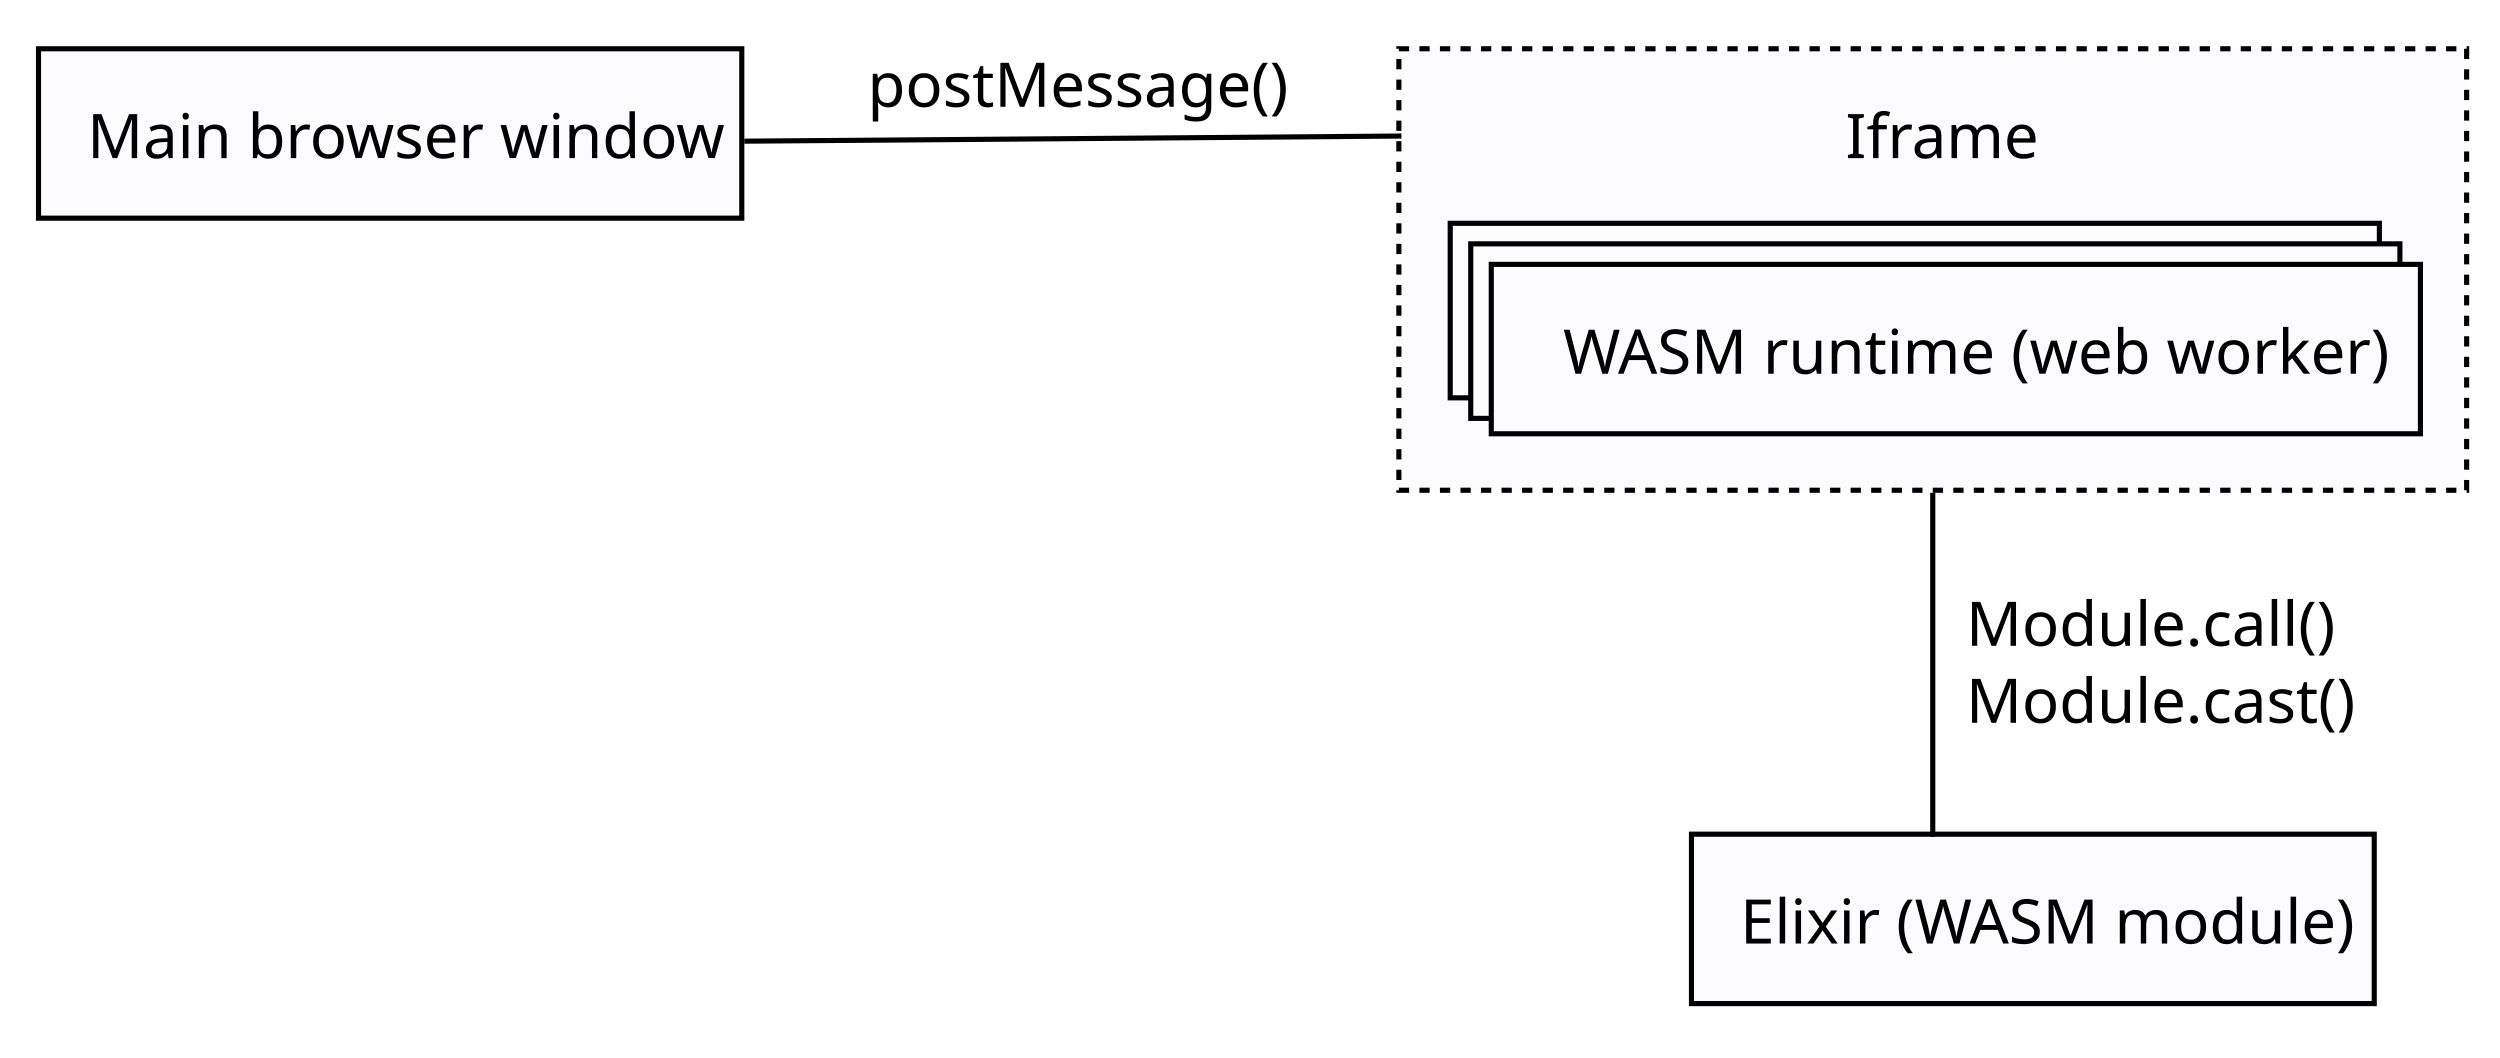
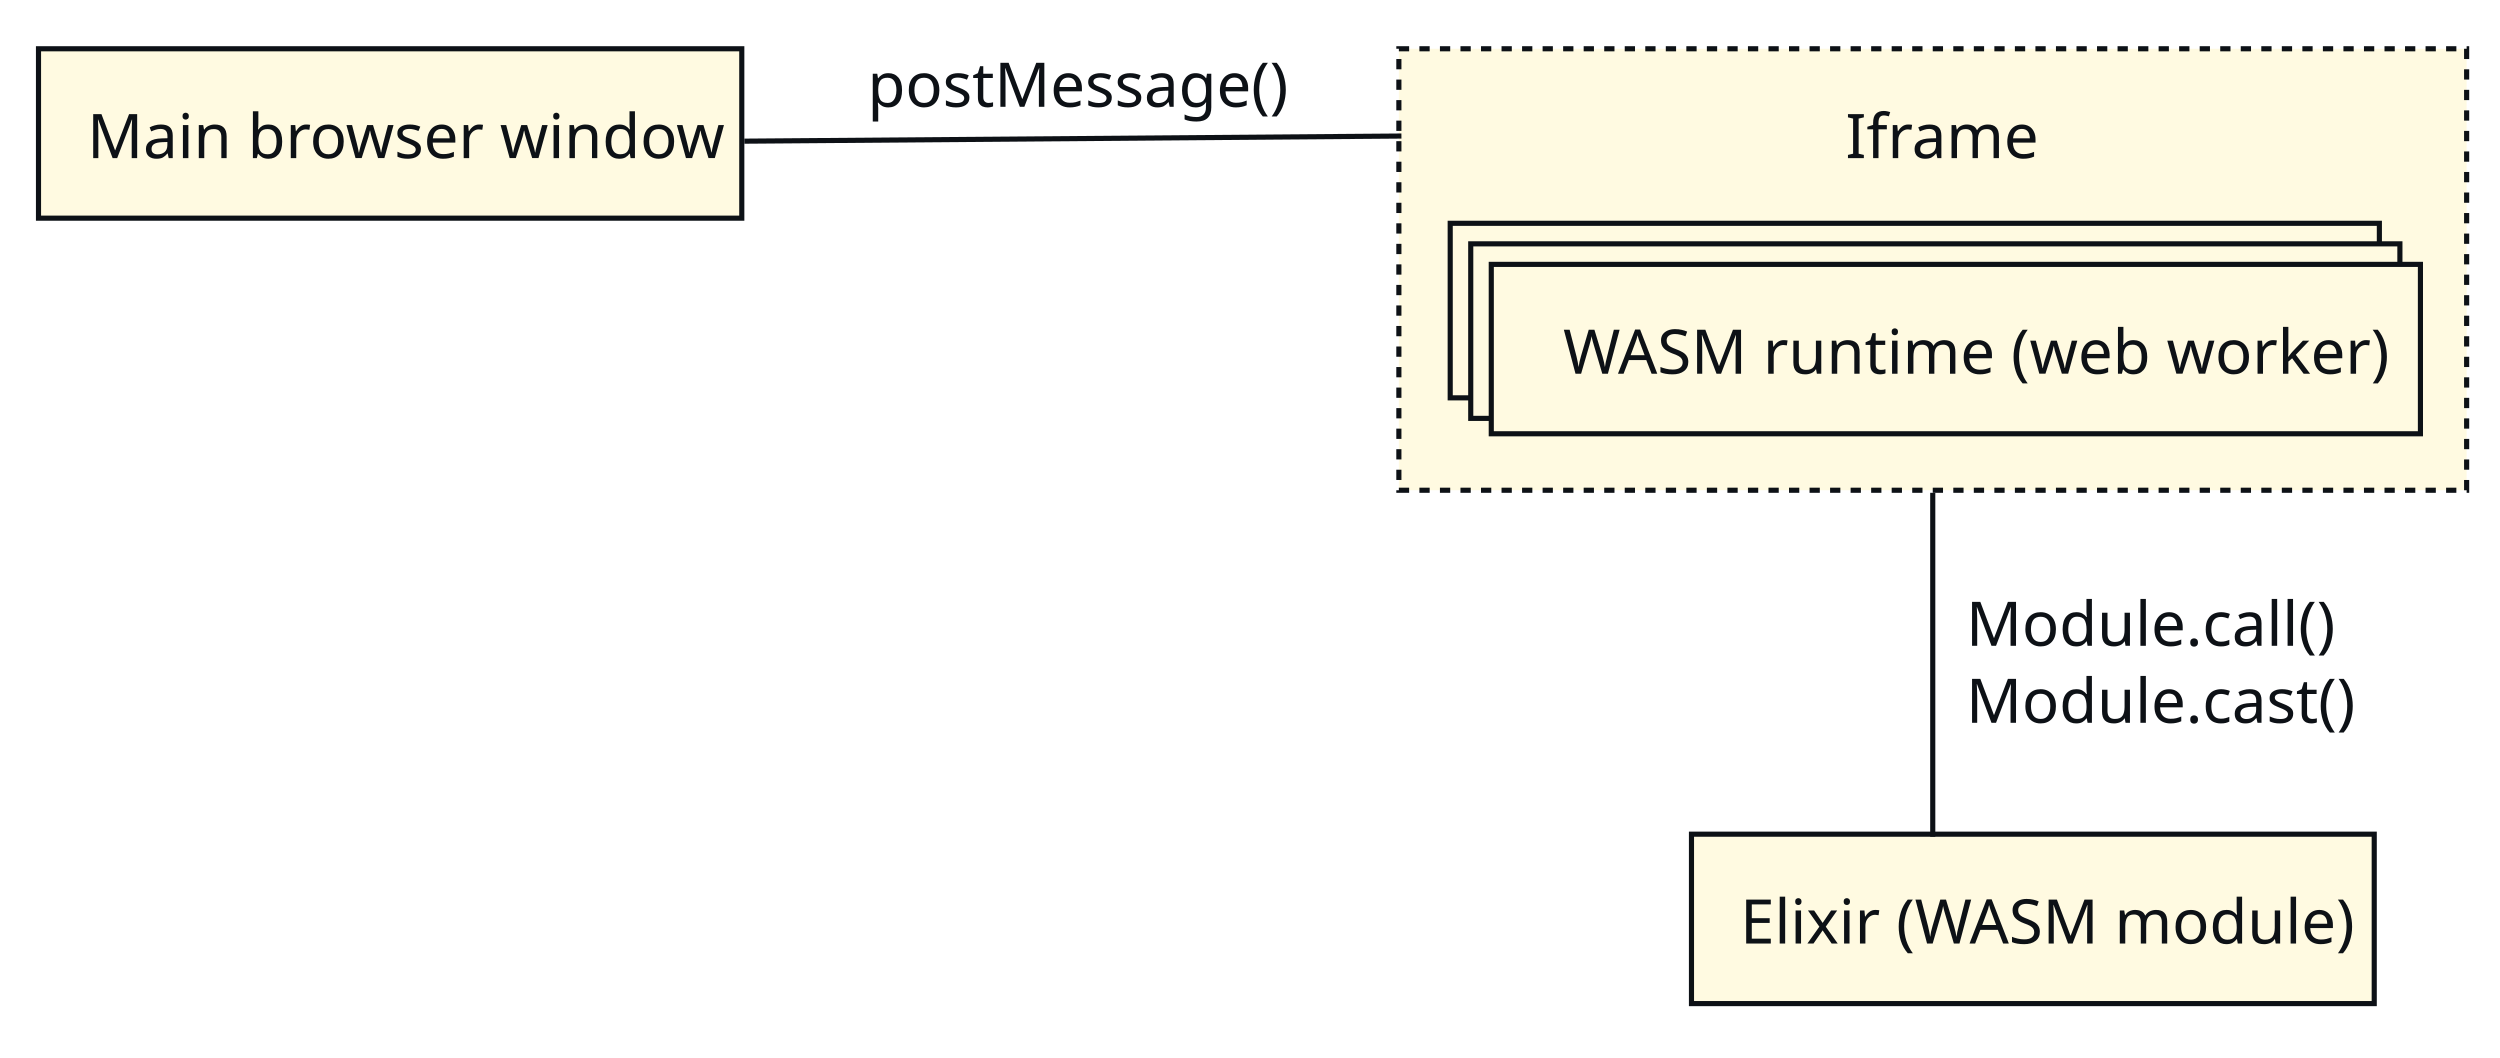
<svg xmlns="http://www.w3.org/2000/svg" width="487" height="206" viewBox="0 0 487 206" fill="none">
  <style>
+         @font-face {
+             font-family: "Aeonik";
+             src: url("assets/Aeonik-Regular.otf") format("opentype");
+         }
+ 
+         @font-face {
+             font-family: "Aeonik";
+             font-style: normal;
+             font-weight: 500;
+             src: url("assets/Aeonik-Medium.otf") format("opentype");
+         }
+ 
+         @font-face {
+             font-family: "Aeonik";
+             font-style: normal;
+             font-weight: 700;
+             src: url("assets/Aeonik-Bold.otf") format("opentype");
+         }
+ 
+         svg {
+             font-family:
+                 Aeonik,
+                 -apple-system,
+                 BlinkMacSystemFont,
+                 "Segoe UI",
+                 Roboto,
+                 "Helvetica Neue",
+                 Arial,
+                 "Noto Sans",
+                 sans-serif,
+                 "Apple Color Emoji",
+                 "Segoe UI Emoji",
+                 "Segoe UI Symbol",
+                 "Noto Color Emoji";
+         }
+ 
        @media (prefers-color-scheme: dark) {
            rect, line {
-                 fill: #232736;
-                 stroke: #c1c6e5
+                 fill: #0d1116;
+                 stroke: #fffae1
            }
            text {
-                 fill: #c1c6e5;
+                 fill: #fffae1;
            }
        }
</style>
-   <rect x="7.5" y="9.5" width="137" height="33" fill="#FCFCFF" />
-   <rect x="7.5" y="9.5" width="137" height="33" stroke="black" />
-   <text fill="black" xml:space="preserve" style="white-space: pre" font-family="Aeonik" font-size="12" letter-spacing="0em">
+   <rect x="7.5" y="9.5" width="137" height="33" fill="#fffae1" />
+   <rect x="7.5" y="9.5" width="137" height="33" stroke="#0d1116" />
+   <text fill="#0d1116" xml:space="preserve" style="white-space: pre" font-family="Aeonik" font-size="12" letter-spacing="0em">
    <tspan x="17" y="30.8">Main browser window</tspan>
  </text>
-   <rect x="329.5" y="162.5" width="133" height="33" fill="#FCFCFF" />
-   <rect x="329.5" y="162.5" width="133" height="33" stroke="black" />
-   <text fill="black" xml:space="preserve" style="white-space: pre" font-family="Aeonik" font-size="12" letter-spacing="0em">
+   <rect x="329.5" y="162.5" width="133" height="33" fill="#fffae1" />
+   <rect x="329.5" y="162.5" width="133" height="33" stroke="#0d1116" />
+   <text fill="#0d1116" xml:space="preserve" style="white-space: pre" font-family="Aeonik" font-size="12" letter-spacing="0em">
    <tspan x="339" y="183.8">Elixir (WASM module)</tspan>
  </text>
-   <rect x="272.5" y="9.5" width="208" height="86" fill="#FCFCFF" />
-   <rect x="272.5" y="9.5" width="208" height="86" stroke="black" stroke-dasharray="2 2" />
-   <text fill="black" xml:space="preserve" style="white-space: pre" font-family="Aeonik" font-size="12" letter-spacing="0em">
+   <rect x="272.5" y="9.5" width="208" height="86" fill="#fffae1" />
+   <rect x="272.5" y="9.5" width="208" height="86" stroke="#0d1116" stroke-dasharray="2 2" />
+   <text fill="#0d1116" xml:space="preserve" style="white-space: pre" font-family="Aeonik" font-size="12" letter-spacing="0em">
    <tspan x="359.5" y="30.8">Iframe</tspan>
  </text>
-   <rect x="282.5" y="43.5" width="181" height="34" fill="#FCFCFF" />
-   <rect x="282.5" y="43.5" width="181" height="34" stroke="black" />
-   <rect x="286.5" y="47.5" width="181" height="34" fill="#FCFCFF" />
-   <rect x="286.5" y="47.5" width="181" height="34" stroke="black" />
-   <rect x="290.5" y="51.5" width="181" height="33" fill="#FCFCFF" />
-   <rect x="290.5" y="51.5" width="181" height="33" stroke="black" />
-   <text fill="black" xml:space="preserve" style="white-space: pre" font-family="Aeonik" font-size="12" letter-spacing="0em">
+   <rect x="282.5" y="43.5" width="181" height="34" fill="#fffae1" />
+   <rect x="282.5" y="43.5" width="181" height="34" stroke="#0d1116" />
+   <rect x="286.5" y="47.5" width="181" height="34" fill="#fffae1" />
+   <rect x="286.5" y="47.5" width="181" height="34" stroke="#0d1116" />
+   <rect x="290.5" y="51.5" width="181" height="33" fill="#fffae1" />
+   <rect x="290.5" y="51.5" width="181" height="33" stroke="#0d1116" />
+   <text fill="#0d1116" xml:space="preserve" style="white-space: pre" font-family="Aeonik" font-size="12" letter-spacing="0em">
    <tspan x="304.5" y="72.8">WASM runtime (web worker)</tspan>
  </text>
-   <line x1="144.996" y1="27.5" x2="272.996" y2="26.5" stroke="black" />
-   <line x1="376.5" y1="96" x2="376.5" y2="163" stroke="black" />
-   <text fill="black" xml:space="preserve" style="white-space: pre" font-family="Aeonik" font-size="12" letter-spacing="0em">
+   <line x1="144.996" y1="27.5" x2="272.996" y2="26.5" stroke="#0d1116" />
+   <line x1="376.5" y1="96" x2="376.5" y2="163" stroke="#0d1116" />
+   <text fill="#0d1116" xml:space="preserve" style="white-space: pre" font-family="Aeonik" font-size="12" letter-spacing="0em">
    <tspan x="169" y="20.8">postMessage()</tspan>
  </text>
-   <text fill="black" xml:space="preserve" style="white-space: pre" font-family="Aeonik" font-size="12" letter-spacing="0em">
+   <text fill="#0d1116" xml:space="preserve" style="white-space: pre" font-family="Aeonik" font-size="12" letter-spacing="0em">
    <tspan x="383" y="125.8">Module.call()</tspan>
  </text>
-   <text fill="black" xml:space="preserve" style="white-space: pre" font-family="Aeonik" font-size="12" letter-spacing="0em">
+   <text fill="#0d1116" xml:space="preserve" style="white-space: pre" font-family="Aeonik" font-size="12" letter-spacing="0em">
    <tspan x="383" y="140.8">Module.cast()</tspan>
  </text>
</svg>
